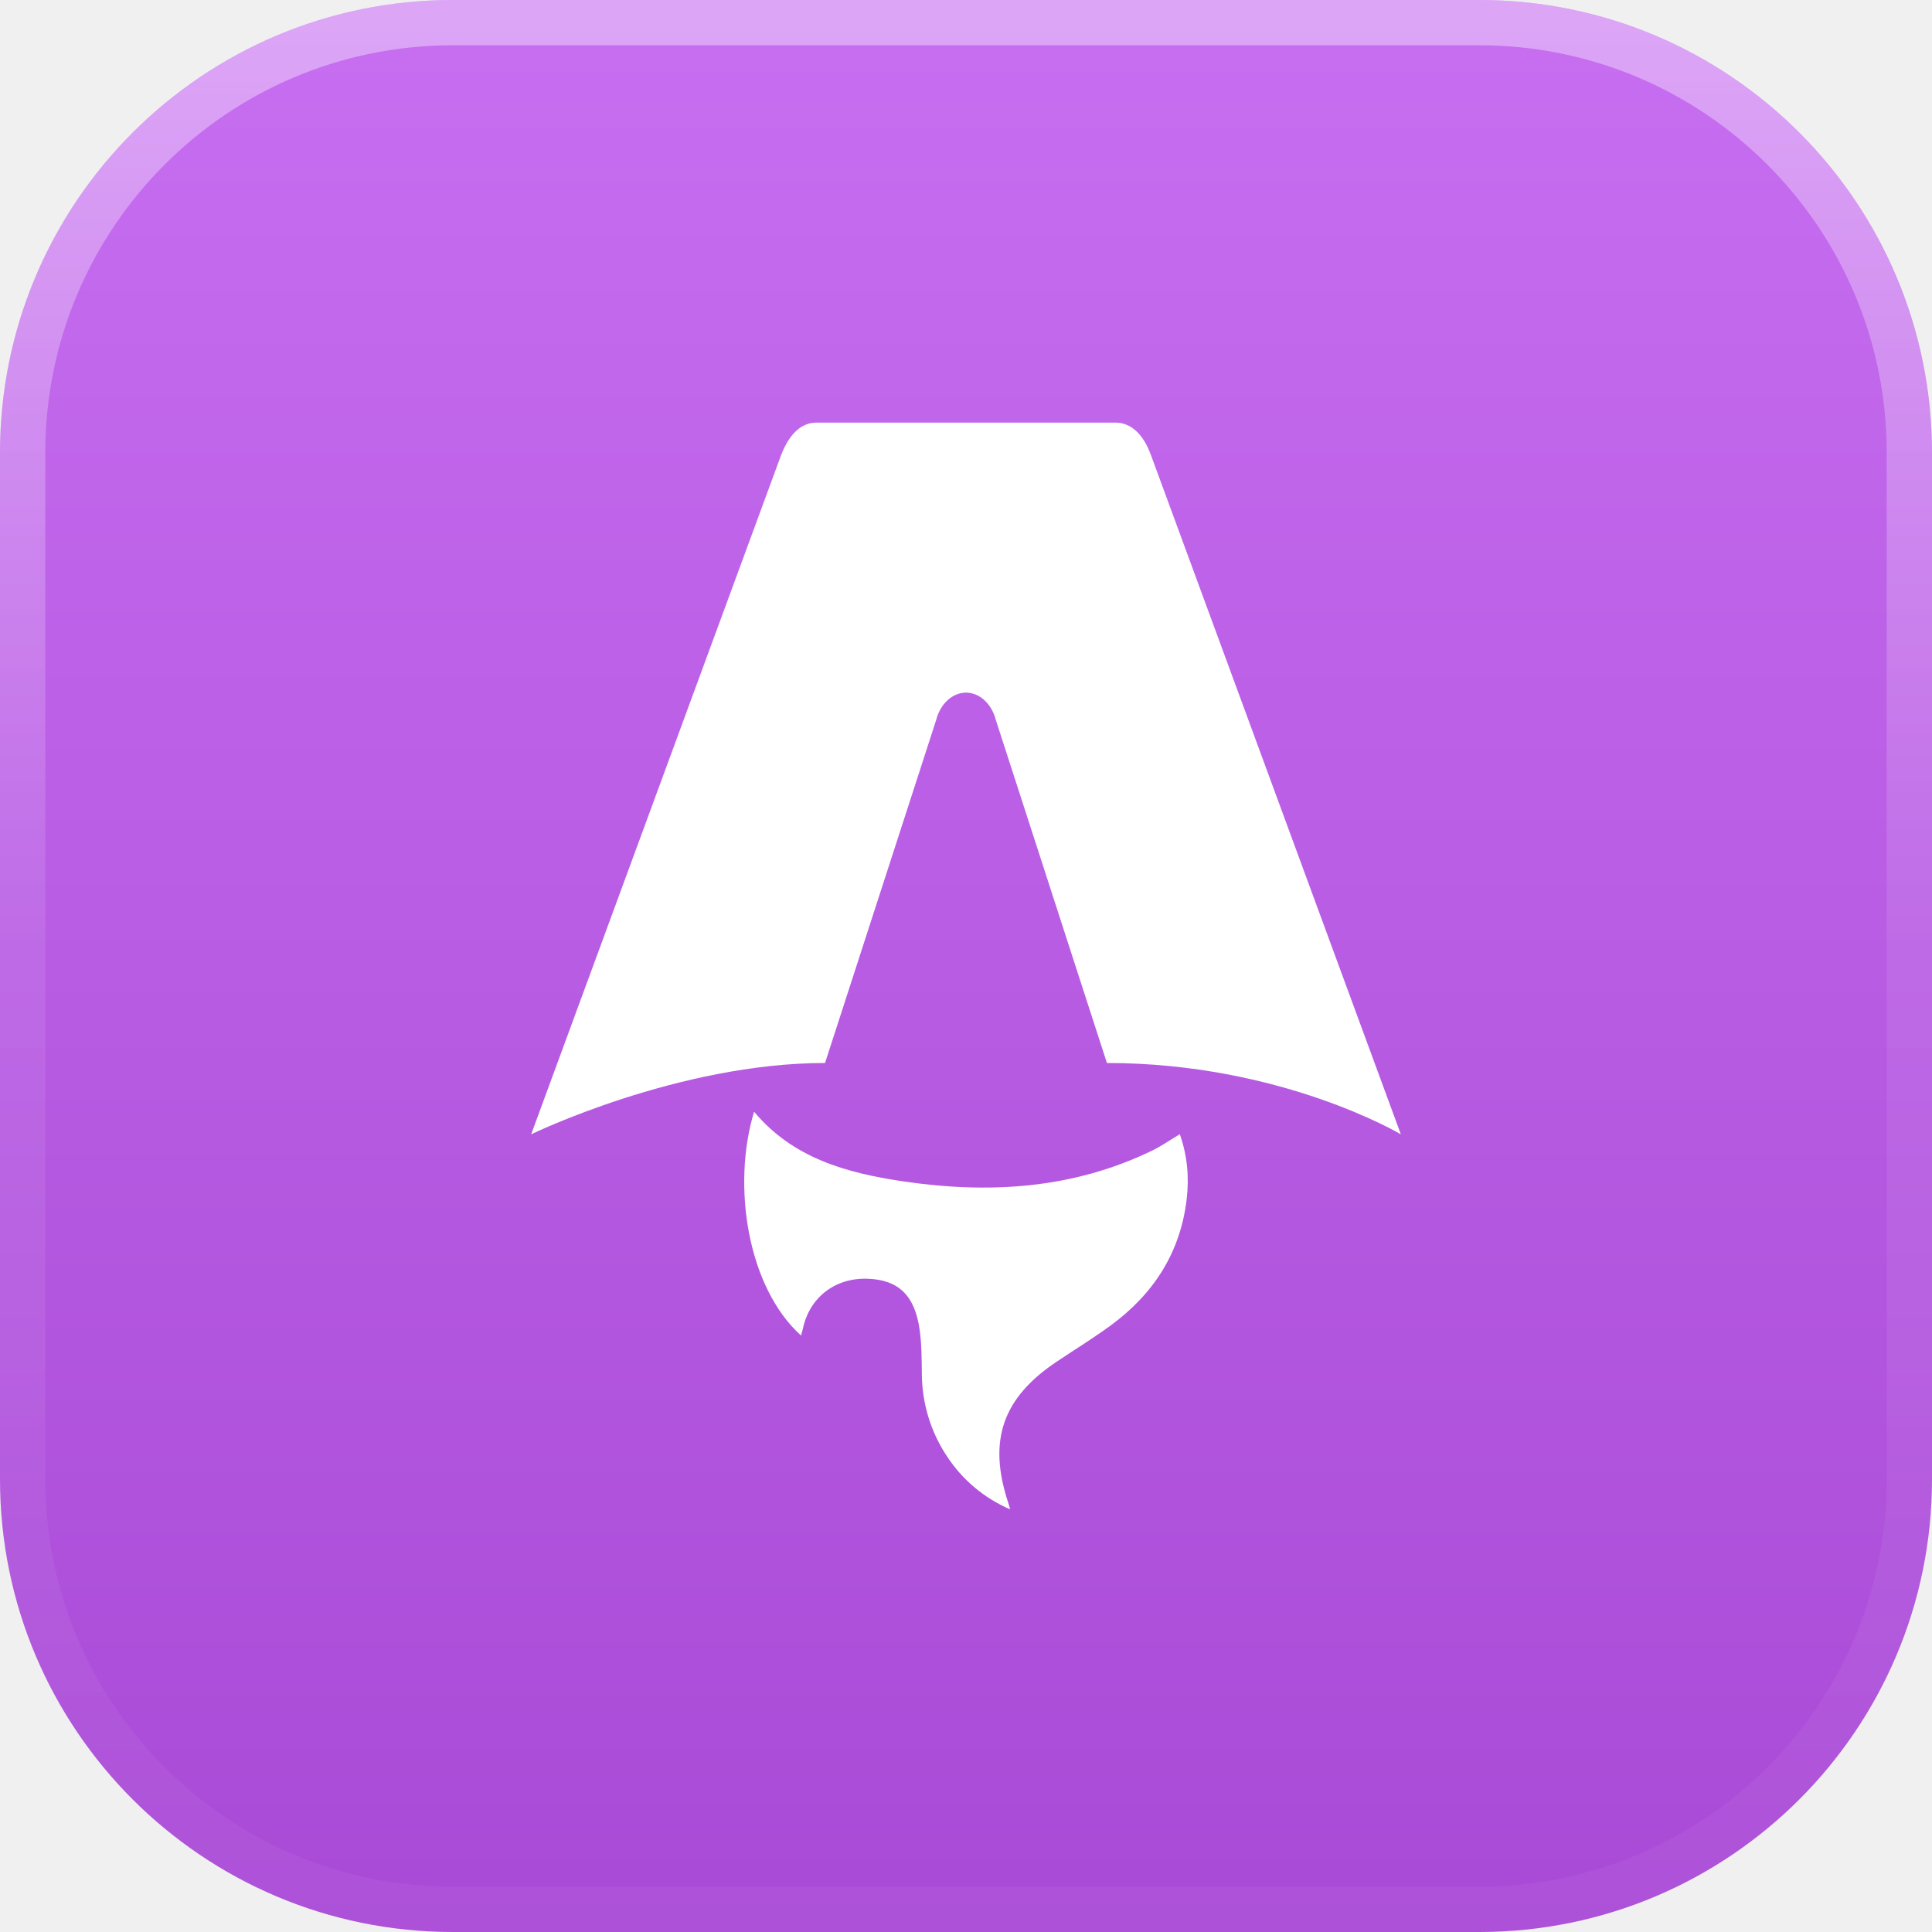
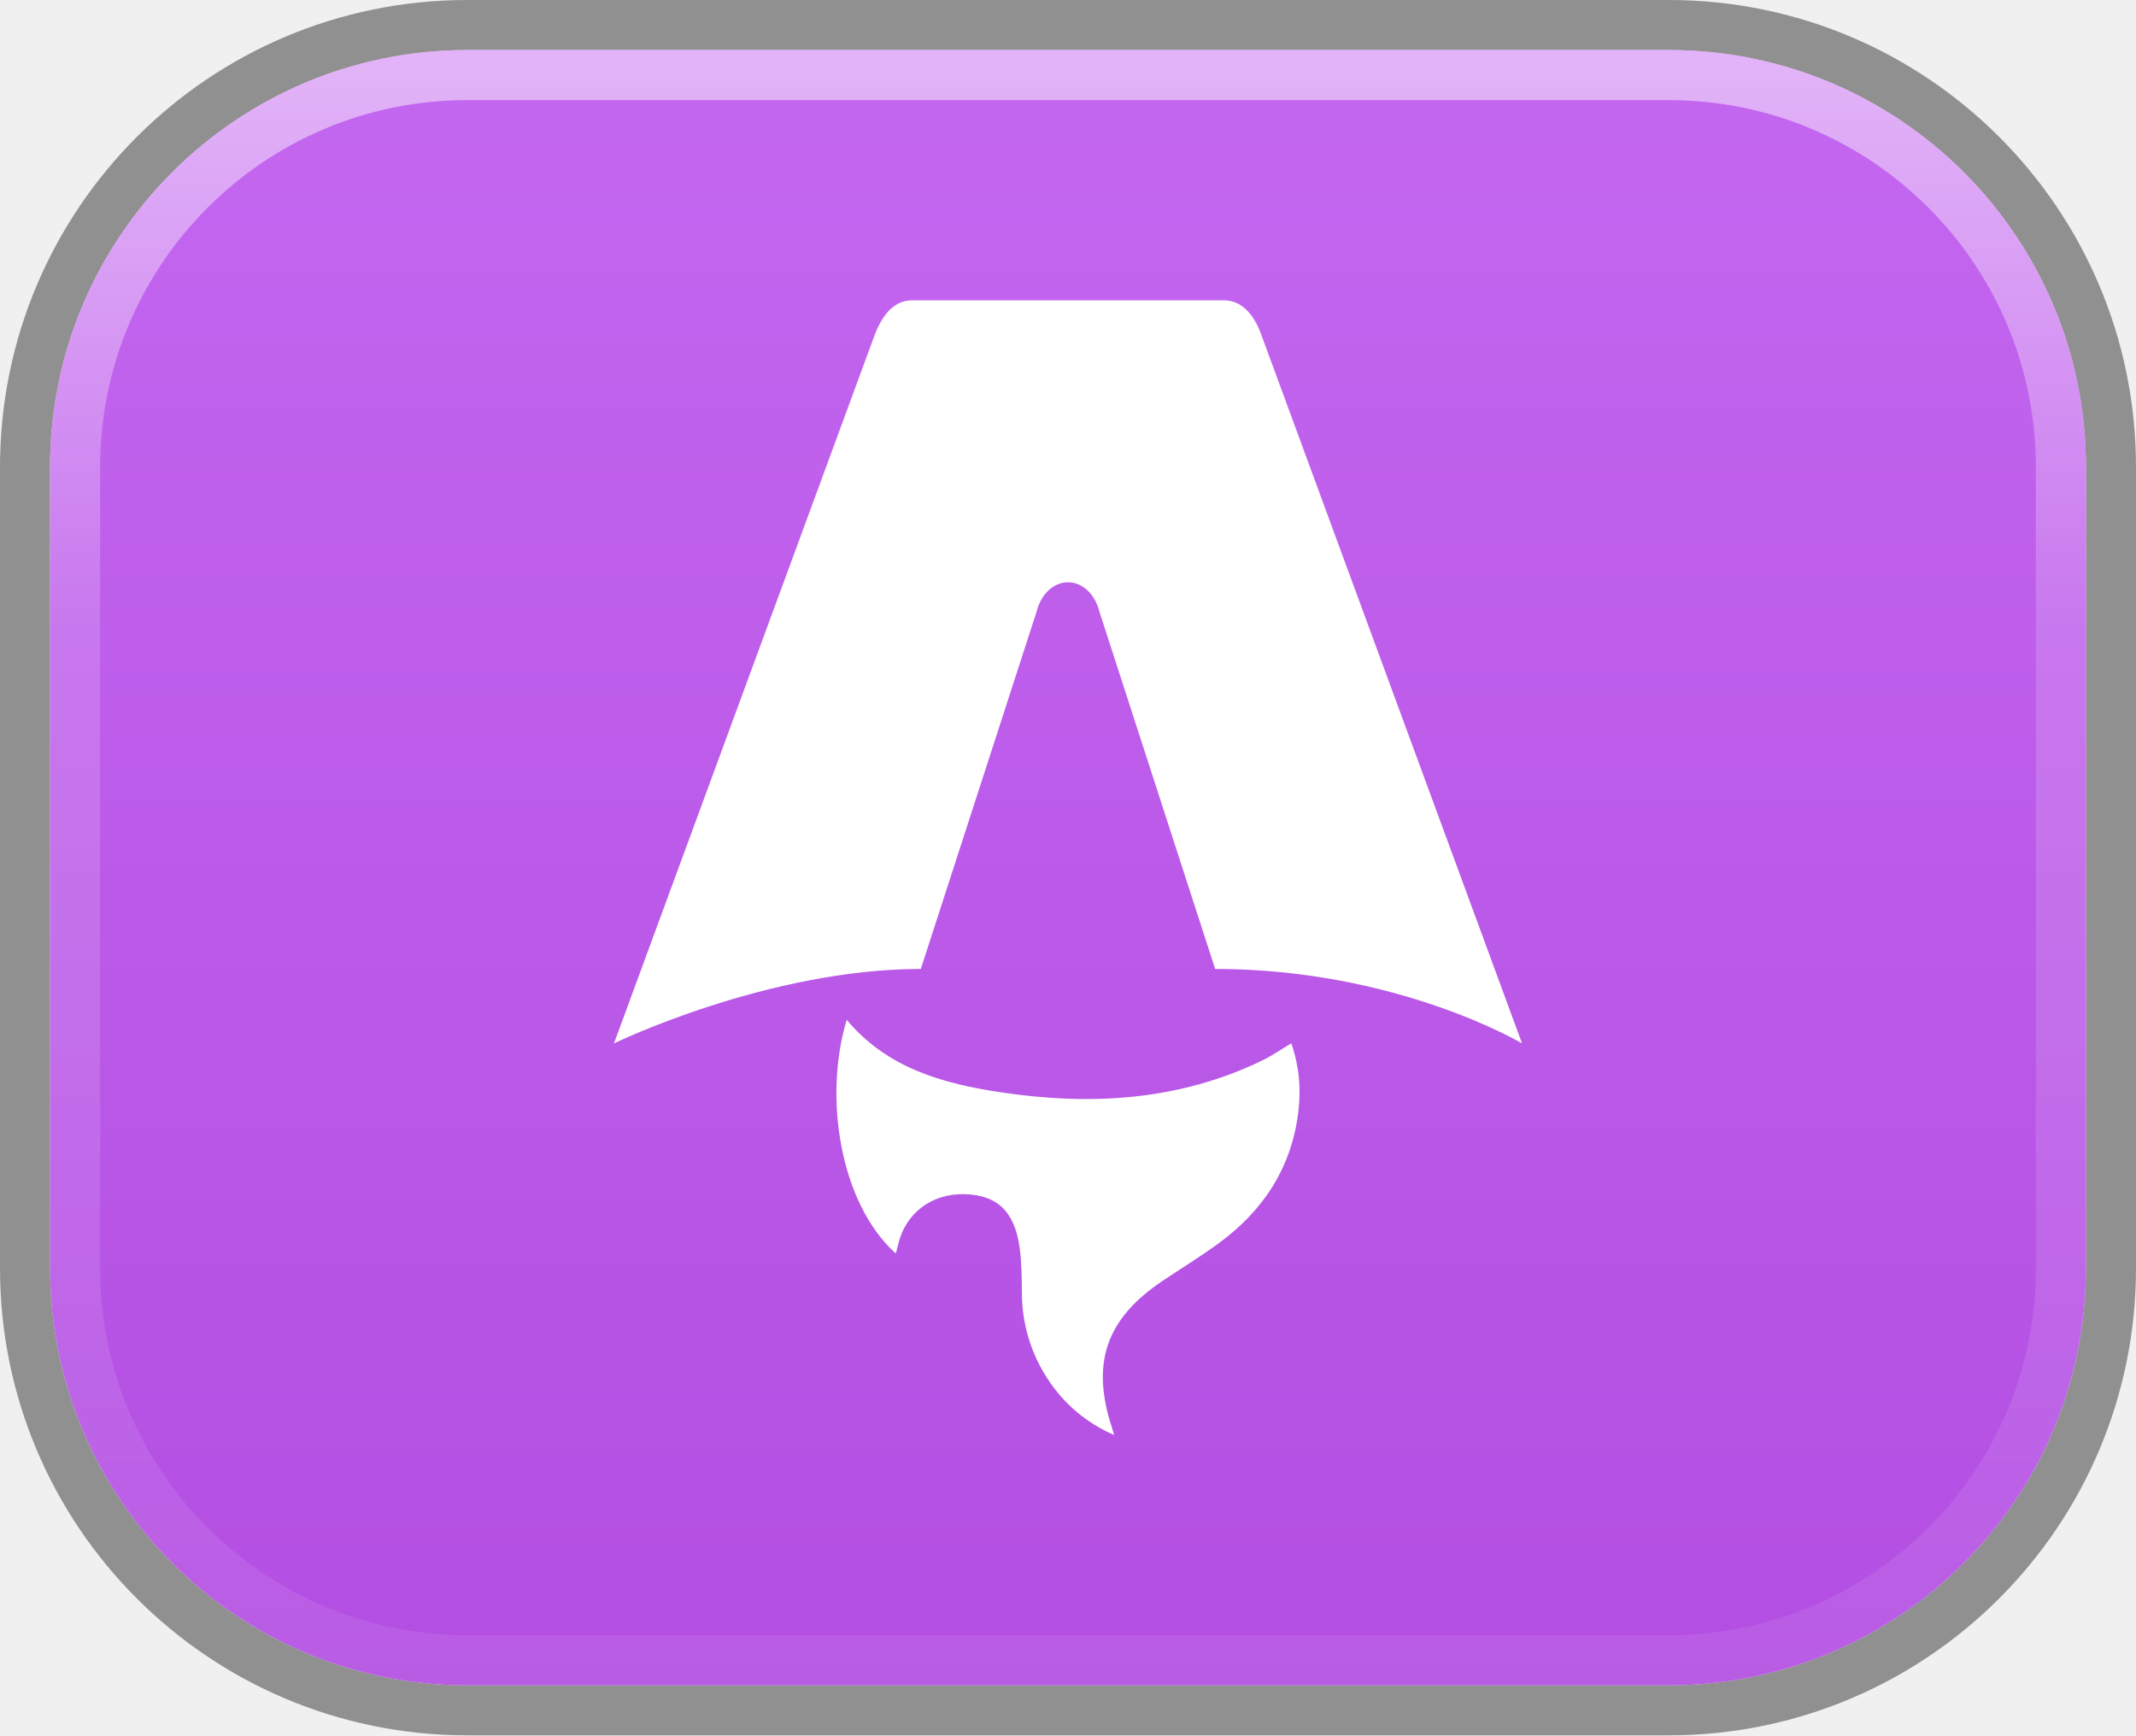
- <svg xmlns="http://www.w3.org/2000/svg" viewBox="0 0 64 64" width="64" height="64">
+ <svg xmlns="http://www.w3.org/2000/svg" viewBox="0 0 64 52" width="64" height="52">
  <defs>
    <linearGradient id="fill" x1="0" y1="0" x2="0" y2="1">
-       <stop offset="0" stop-color="#c76ef1" />
-       <stop offset="1" stop-color="#a94ad6" />
+       <stop offset="0" stop-color="#c467f0" />
+       <stop offset="1" stop-color="#b34ee2" />
    </linearGradient>
    <linearGradient id="edge" x1="0" y1="0" x2="0" y2="1">
-       <stop offset="0" stop-color="#ffffff" stop-opacity="0.38" />
-       <stop offset="0.5" stop-color="#ffffff" stop-opacity="0.08" />
-       <stop offset="1" stop-color="#ffffff" stop-opacity="0.04" />
+       <stop offset="0" stop-color="#ffffff" stop-opacity="0.5" />
+       <stop offset="0.35" stop-color="#ffffff" stop-opacity="0.16" />
+       <stop offset="1" stop-color="#ffffff" stop-opacity="0.08" />
    </linearGradient>
  </defs>
-   <rect x="0" y="0" width="64" height="64" rx="15" fill="url(#fill)" />
-   <rect x="0.75" y="0.75" width="62.5" height="62.5" rx="14.25" fill="none" stroke="url(#edge)" stroke-width="1.5" />
+   <rect x="0.75" y="0.75" width="62.5" height="50.5" rx="13.25" fill="none" stroke="#000000" stroke-opacity="0.4" stroke-width="1.5" />
+   <rect x="1.5" y="1.5" width="61" height="49" rx="12.5" fill="url(#fill)" />
+   <rect x="2.25" y="2.25" width="59.5" height="47.5" rx="11.75" fill="none" stroke="url(#edge)" stroke-width="1.5" />
  <g fill="#ffffff" color="#ffffff">
-     <svg x="14" y="14" width="36" height="36" viewBox="0 0 24 24">
+     <svg x="15" y="9" width="34" height="34" viewBox="0 0 24 24">
      <path d="M8.358 20.162c-1.186-1.07-1.532-3.316-1.038-4.944.856 1.026 2.043 1.352 3.272 1.535 1.897.283 3.76.177 5.522-.678.202-.098.388-.229.608-.36.166.473.209.95.151 1.437-.14 1.185-.738 2.1-1.688 2.794-.38.277-.782.525-1.175.787-1.205.804-1.531 1.747-1.078 3.119l.044.148a3.158 3.158 0 0 1-1.407-1.188 3.31 3.31 0 0 1-.544-1.815c-.004-.32-.004-.642-.048-.958-.106-.769-.472-1.113-1.161-1.133-.707-.02-1.267.411-1.415 1.09-.012.053-.028.104-.045.165h.002zm-5.961-4.445s3.24-1.575 6.49-1.575l2.451-7.565c.092-.366.36-.614.662-.614.302 0 .57.248.662.614l2.45 7.565c3.85 0 6.491 1.575 6.491 1.575L16.088.727C15.93.285 15.663 0 15.303 0H8.697c-.36 0-.615.285-.784.727l-5.516 14.99z" />
    </svg>
  </g>
</svg>
